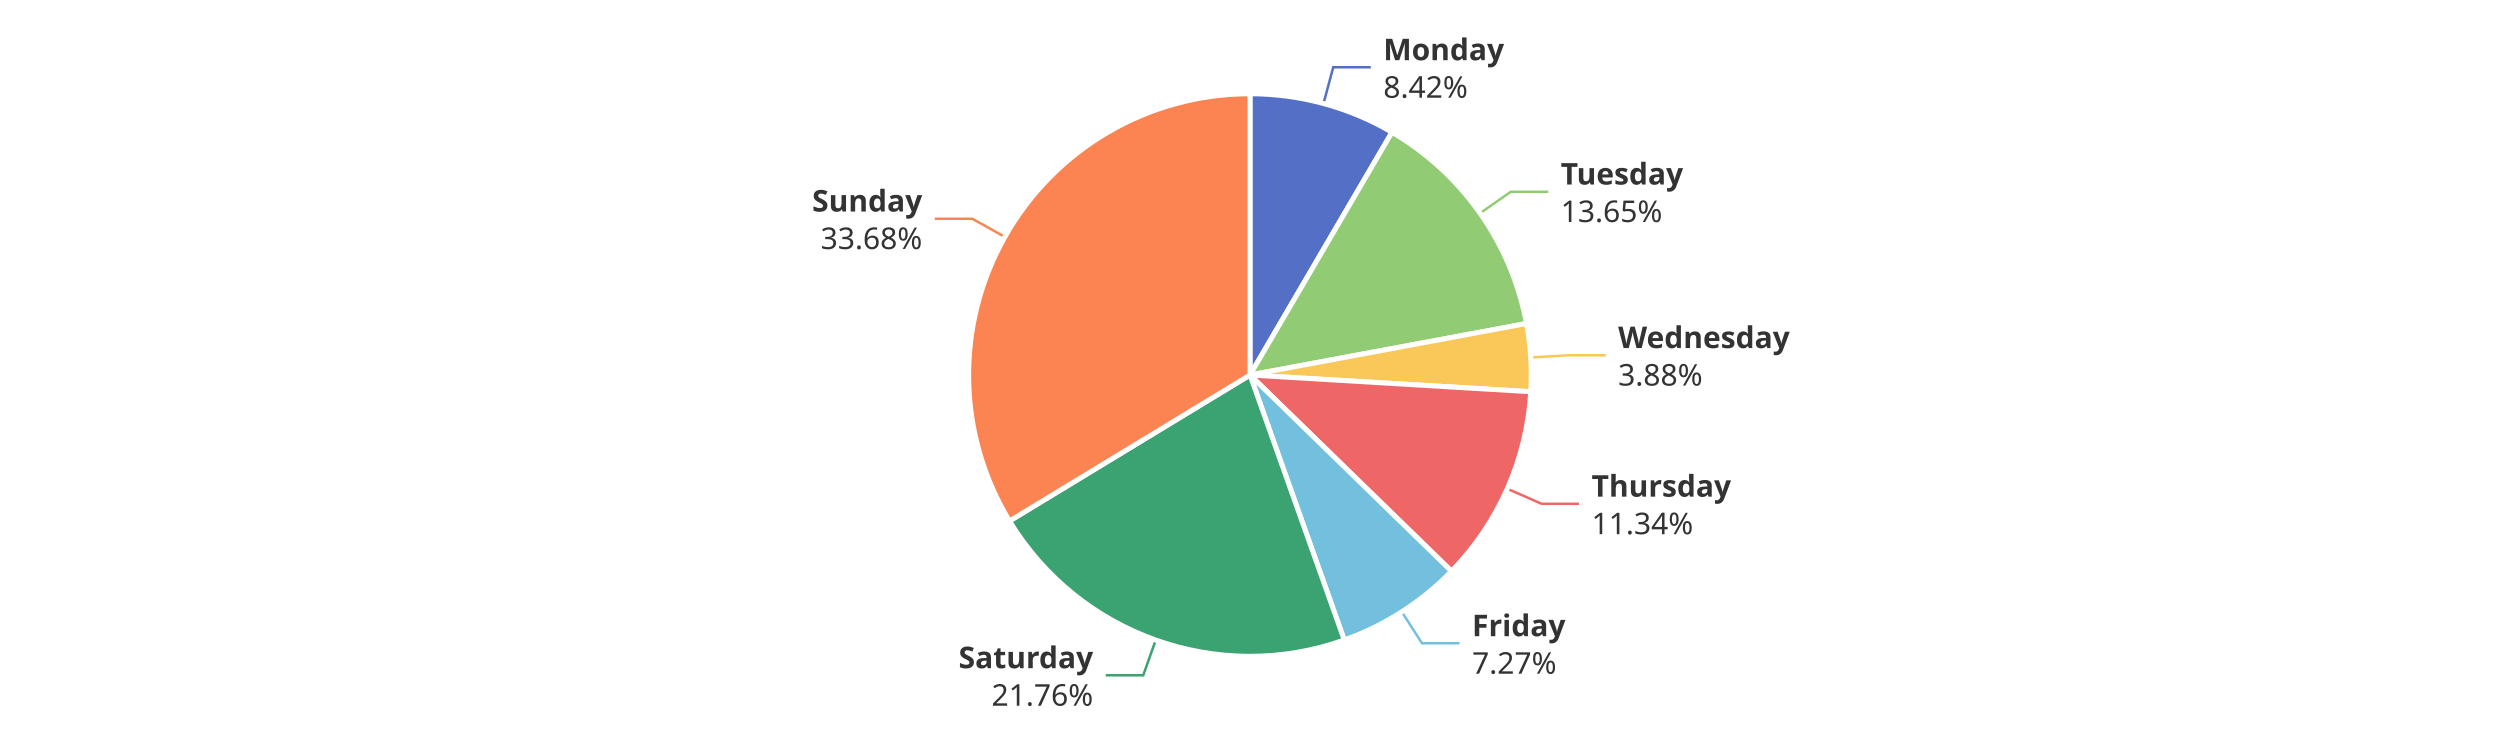
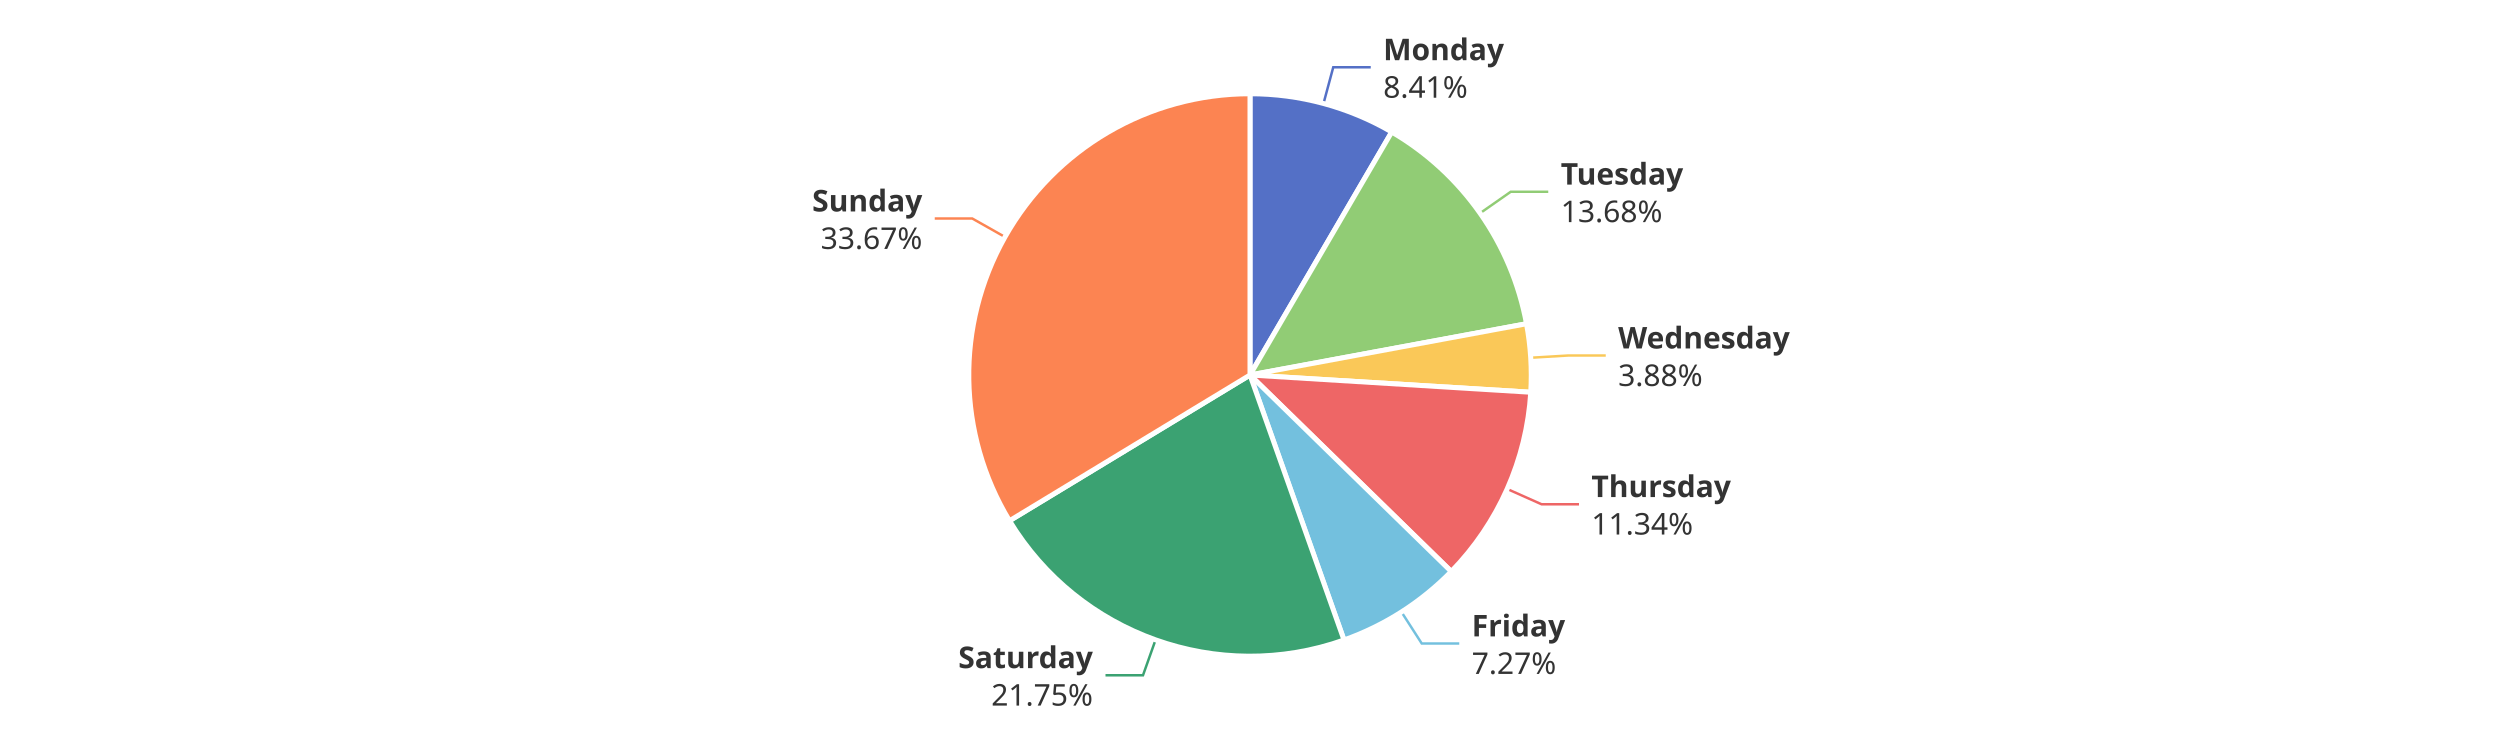
<svg xmlns="http://www.w3.org/2000/svg" width="1000" height="300" version="1.1" baseProfile="full" viewBox="0 0 1000 300">
  <rect width="1000" height="300" x="0" y="0" id="0" fill="#ffffff" />
  <polyline points="529.4 41.4 533.3 26.9 548.3 26.9" fill="none" stroke="#5470c6" />
  <polyline points="592 85.3 604.3 76.7 619.3 76.7" fill="none" stroke="#91cc75" />
-   <polyline points="612.3 143 627.3 142.1 642.3 142.1" fill="none" stroke="#fac858" />
-   <polyline points="602.9 195.5 616.6 201.5 631.6 201.5" fill="none" stroke="#ee6666" />
-   <polyline points="560.7 244.7 568.8 257.3 583.8 257.3" fill="none" stroke="#73c0de" />
-   <polyline points="462.3 256 457.3 270.1 442.3 270.1" fill="none" stroke="#3ba272" />
-   <polyline points="402 94.8 388.9 87.5 373.9 87.5" fill="none" stroke="#fc8452" />
-   <path d="M500 37.5A112.5 112.5 0 0 1 556.8 52.9L500 150Z" fill="#5470c6" stroke="#fff" stroke-width="2" stroke-linejoin="round" />
-   <path d="M556.8 52.9A112.5 112.5 0 0 1 610.6 129.4L500 150Z" fill="#91cc75" stroke="#fff" stroke-width="2" stroke-linejoin="round" />
-   <path d="M610.6 129.4A112.5 112.5 0 0 1 612.3 156.7L500 150Z" fill="#fac858" stroke="#fff" stroke-width="2" stroke-linejoin="round" />
-   <path d="M612.3 156.7A112.5 112.5 0 0 1 580.6 228.5L500 150Z" fill="#ee6666" stroke="#fff" stroke-width="2" stroke-linejoin="round" />
-   <path d="M580.6 228.5A112.5 112.5 0 0 1 537.7 256L500 150Z" fill="#73c0de" stroke="#fff" stroke-width="2" stroke-linejoin="round" />
-   <path d="M537.7 256A112.5 112.5 0 0 1 403.8 208.4L500 150Z" fill="#3ba272" stroke="#fff" stroke-width="2" stroke-linejoin="round" />
-   <path d="M403.8 208.4A112.5 112.5 0 0 1 500 37.5L500 150Z" fill="#fc8452" stroke="#fff" stroke-width="2" stroke-linejoin="round" />
-   <path d="M0 -15l42.8 0l0 30l-42.8 0Z" transform="translate(553.3346 26.9348)" fill="none" />
-   <text dominant-baseline="central" text-anchor="start" style="font-size:12px;font-family:sans-serif;font-weight:bold;" y="-7.5" transform="translate(553.3346 26.9348)" fill="#333" stroke="rgb(255,255,255)" stroke-width="2" paint-order="stroke" stroke-miterlimit="2">Monday</text>
-   <text dominant-baseline="central" text-anchor="start" style="font-size:12px;font-family:sans-serif;" y="7.5" transform="translate(553.3346 26.9348)" fill="#333" stroke="rgb(255,255,255)" stroke-width="2" paint-order="stroke" stroke-miterlimit="2">8.42%</text>
-   <path d="M0 -15l46.2 0l0 30l-46.2 0Z" transform="translate(624.2911 76.6541)" fill="none" />
-   <text dominant-baseline="central" text-anchor="start" style="font-size:12px;font-family:sans-serif;font-weight:bold;" y="-7.5" transform="translate(624.2911 76.6541)" fill="#333" stroke="rgb(255,255,255)" stroke-width="2" paint-order="stroke" stroke-miterlimit="2">Tuesday</text>
-   <text dominant-baseline="central" text-anchor="start" style="font-size:12px;font-family:sans-serif;" y="7.5" transform="translate(624.2911 76.6541)" fill="#333" stroke="rgb(255,255,255)" stroke-width="2" paint-order="stroke" stroke-miterlimit="2">13.65%</text>
-   <path d="M0 -15l63.6 0l0 30l-63.6 0Z" transform="translate(647.2534 142.0742)" fill="none" />
-   <text dominant-baseline="central" text-anchor="start" style="font-size:12px;font-family:sans-serif;font-weight:bold;" y="-7.5" transform="translate(647.2534 142.0742)" fill="#333" stroke="rgb(255,255,255)" stroke-width="2" paint-order="stroke" stroke-miterlimit="2">Wednesday</text>
-   <text dominant-baseline="central" text-anchor="start" style="font-size:12px;font-family:sans-serif;" y="7.5" transform="translate(647.2534 142.0742)" fill="#333" stroke="rgb(255,255,255)" stroke-width="2" paint-order="stroke" stroke-miterlimit="2">3.88%</text>
-   <path d="M0 -15l50.2 0l0 30l-50.2 0Z" transform="translate(636.6286 201.5172)" fill="none" />
-   <text dominant-baseline="central" text-anchor="start" style="font-size:12px;font-family:sans-serif;font-weight:bold;" y="-7.5" transform="translate(636.6286 201.5172)" fill="#333" stroke="rgb(255,255,255)" stroke-width="2" paint-order="stroke" stroke-miterlimit="2">Thursday</text>
-   <text dominant-baseline="central" text-anchor="start" style="font-size:12px;font-family:sans-serif;" y="7.5" transform="translate(636.6286 201.5172)" fill="#333" stroke="rgb(255,255,255)" stroke-width="2" paint-order="stroke" stroke-miterlimit="2">11.34%</text>
-   <path d="M0 -15l34.2 0l0 30l-34.2 0Z" transform="translate(588.8245 257.3287)" fill="none" />
-   <text dominant-baseline="central" text-anchor="start" style="font-size:12px;font-family:sans-serif;font-weight:bold;" y="-7.5" transform="translate(588.8245 257.3287)" fill="#333" stroke="rgb(255,255,255)" stroke-width="2" paint-order="stroke" stroke-miterlimit="2">Friday</text>
-   <text dominant-baseline="central" text-anchor="start" style="font-size:12px;font-family:sans-serif;" y="7.5" transform="translate(588.8245 257.3287)" fill="#333" stroke="rgb(255,255,255)" stroke-width="2" paint-order="stroke" stroke-miterlimit="2">7.27%</text>
-   <path d="M-48.2 -15l48.2 0l0 30l-48.2 0Z" transform="translate(437.2635 270.1243)" fill="none" />
-   <text dominant-baseline="central" text-anchor="end" style="font-size:12px;font-family:sans-serif;font-weight:bold;" y="-7.5" transform="translate(437.2635 270.1243)" fill="#333" stroke="rgb(255,255,255)" stroke-width="2" paint-order="stroke" stroke-miterlimit="2">Saturday</text>
-   <text dominant-baseline="central" text-anchor="end" style="font-size:12px;font-family:sans-serif;" y="7.5" transform="translate(437.2635 270.1243)" fill="#333" stroke="rgb(255,255,255)" stroke-width="2" paint-order="stroke" stroke-miterlimit="2">21.76%</text>
-   <path d="M-40.9 -15l40.9 0l0 30l-40.9 0Z" transform="translate(368.894 87.4563)" fill="none" />
-   <text dominant-baseline="central" text-anchor="end" style="font-size:12px;font-family:sans-serif;font-weight:bold;" y="-7.5" transform="translate(368.894 87.4563)" fill="#333" stroke="rgb(255,255,255)" stroke-width="2" paint-order="stroke" stroke-miterlimit="2">Sunday</text>
-   <text dominant-baseline="central" text-anchor="end" style="font-size:12px;font-family:sans-serif;" y="7.5" transform="translate(368.894 87.4563)" fill="#333" stroke="rgb(255,255,255)" stroke-width="2" paint-order="stroke" stroke-miterlimit="2">33.68%</text>
+   <polyline points="612.3 143.1 627.3 142.2 642.3 142.2" fill="none" stroke="#fac858" />
+   <polyline points="602.9 195.6 616.6 201.7 631.6 201.7" fill="none" stroke="#ee6666" />
+   <polyline points="560.6 244.8 568.7 257.4 583.7 257.4" fill="none" stroke="#73c0de" />
+   <polyline points="462.2 256 457.2 270.1 442.2 270.1" fill="none" stroke="#3ba272" />
+   <polyline points="402 94.8 388.9 87.4 373.9 87.4" fill="none" stroke="#fc8452" />
+   <path d="M500 37.5A112.5 112.5 0 0 1 556.7 52.8L500 150Z" fill="#5470c6" stroke="#fff" stroke-width="2" stroke-linejoin="round" />
+   <path d="M556.7 52.8A112.5 112.5 0 0 1 610.6 129.5L500 150Z" fill="#91cc75" stroke="#fff" stroke-width="2" stroke-linejoin="round" />
+   <path d="M610.6 129.5A112.5 112.5 0 0 1 612.3 156.9L500 150Z" fill="#fac858" stroke="#fff" stroke-width="2" stroke-linejoin="round" />
+   <path d="M612.3 156.9A112.5 112.5 0 0 1 580.5 228.6L500 150Z" fill="#ee6666" stroke="#fff" stroke-width="2" stroke-linejoin="round" />
+   <path d="M580.5 228.6A112.5 112.5 0 0 1 537.6 256L500 150Z" fill="#73c0de" stroke="#fff" stroke-width="2" stroke-linejoin="round" />
+   <path d="M537.6 256A112.5 112.5 0 0 1 403.8 208.3L500 150Z" fill="#3ba272" stroke="#fff" stroke-width="2" stroke-linejoin="round" />
+   <path d="M403.8 208.3A112.5 112.5 0 0 1 500 37.5L500 150Z" fill="#fc8452" stroke="#fff" stroke-width="2" stroke-linejoin="round" />
+   <path d="M0 -15l42.8 0l0 30l-42.8 0Z" transform="translate(553.296 26.9243)" fill="none" />
+   <text dominant-baseline="central" text-anchor="start" style="font-size:12px;font-family:sans-serif;font-weight:bold;" y="-7.5" transform="translate(553.296 26.9243)" fill="#333" stroke="rgb(255,255,255)" stroke-width="2" paint-order="stroke" stroke-miterlimit="2">Monday</text>
+   <text dominant-baseline="central" text-anchor="start" style="font-size:12px;font-family:sans-serif;" y="7.5" transform="translate(553.296 26.9243)" fill="#333" stroke="rgb(255,255,255)" stroke-width="2" paint-order="stroke" stroke-miterlimit="2">8.41%</text>
+   <path d="M0 -15l46.2 0l0 30l-46.2 0Z" transform="translate(624.3141 76.6868)" fill="none" />
+   <text dominant-baseline="central" text-anchor="start" style="font-size:12px;font-family:sans-serif;font-weight:bold;" y="-7.5" transform="translate(624.3141 76.6868)" fill="#333" stroke="rgb(255,255,255)" stroke-width="2" paint-order="stroke" stroke-miterlimit="2">Tuesday</text>
+   <text dominant-baseline="central" text-anchor="start" style="font-size:12px;font-family:sans-serif;" y="7.5" transform="translate(624.3141 76.6868)" fill="#333" stroke="rgb(255,255,255)" stroke-width="2" paint-order="stroke" stroke-miterlimit="2">13.68%</text>
+   <path d="M0 -15l63.6 0l0 30l-63.6 0Z" transform="translate(647.2633 142.2341)" fill="none" />
+   <text dominant-baseline="central" text-anchor="start" style="font-size:12px;font-family:sans-serif;font-weight:bold;" y="-7.5" transform="translate(647.2633 142.2341)" fill="#333" stroke="rgb(255,255,255)" stroke-width="2" paint-order="stroke" stroke-miterlimit="2">Wednesday</text>
+   <text dominant-baseline="central" text-anchor="start" style="font-size:12px;font-family:sans-serif;" y="7.5" transform="translate(647.2633 142.2341)" fill="#333" stroke="rgb(255,255,255)" stroke-width="2" paint-order="stroke" stroke-miterlimit="2">3.88%</text>
+   <path d="M0 -15l50.2 0l0 30l-50.2 0Z" transform="translate(636.5638 201.6637)" fill="none" />
+   <text dominant-baseline="central" text-anchor="start" style="font-size:12px;font-family:sans-serif;font-weight:bold;" y="-7.5" transform="translate(636.5638 201.6637)" fill="#333" stroke="rgb(255,255,255)" stroke-width="2" paint-order="stroke" stroke-miterlimit="2">Thursday</text>
+   <text dominant-baseline="central" text-anchor="start" style="font-size:12px;font-family:sans-serif;" y="7.5" transform="translate(636.5638 201.6637)" fill="#333" stroke="rgb(255,255,255)" stroke-width="2" paint-order="stroke" stroke-miterlimit="2">11.34%</text>
+   <path d="M0 -15l34.2 0l0 30l-34.2 0Z" transform="translate(588.6895 257.4151)" fill="none" />
+   <text dominant-baseline="central" text-anchor="start" style="font-size:12px;font-family:sans-serif;font-weight:bold;" y="-7.5" transform="translate(588.6895 257.4151)" fill="#333" stroke="rgb(255,255,255)" stroke-width="2" paint-order="stroke" stroke-miterlimit="2">Friday</text>
+   <text dominant-baseline="central" text-anchor="start" style="font-size:12px;font-family:sans-serif;" y="7.5" transform="translate(588.6895 257.4151)" fill="#333" stroke="rgb(255,255,255)" stroke-width="2" paint-order="stroke" stroke-miterlimit="2">7.27%</text>
+   <path d="M-48.2 -15l48.2 0l0 30l-48.2 0Z" transform="translate(437.1503 270.0839)" fill="none" />
+   <text dominant-baseline="central" text-anchor="end" style="font-size:12px;font-family:sans-serif;font-weight:bold;" y="-7.5" transform="translate(437.1503 270.0839)" fill="#333" stroke="rgb(255,255,255)" stroke-width="2" paint-order="stroke" stroke-miterlimit="2">Saturday</text>
+   <text dominant-baseline="central" text-anchor="end" style="font-size:12px;font-family:sans-serif;" y="7.5" transform="translate(437.1503 270.0839)" fill="#333" stroke="rgb(255,255,255)" stroke-width="2" paint-order="stroke" stroke-miterlimit="2">21.75%</text>
+   <path d="M-40.9 -15l40.9 0l0 30l-40.9 0Z" transform="translate(368.9137 87.4214)" fill="none" />
+   <text dominant-baseline="central" text-anchor="end" style="font-size:12px;font-family:sans-serif;font-weight:bold;" y="-7.5" transform="translate(368.9137 87.4214)" fill="#333" stroke="rgb(255,255,255)" stroke-width="2" paint-order="stroke" stroke-miterlimit="2">Sunday</text>
+   <text dominant-baseline="central" text-anchor="end" style="font-size:12px;font-family:sans-serif;" y="7.5" transform="translate(368.9137 87.4214)" fill="#333" stroke="rgb(255,255,255)" stroke-width="2" paint-order="stroke" stroke-miterlimit="2">33.67%</text>
</svg>
